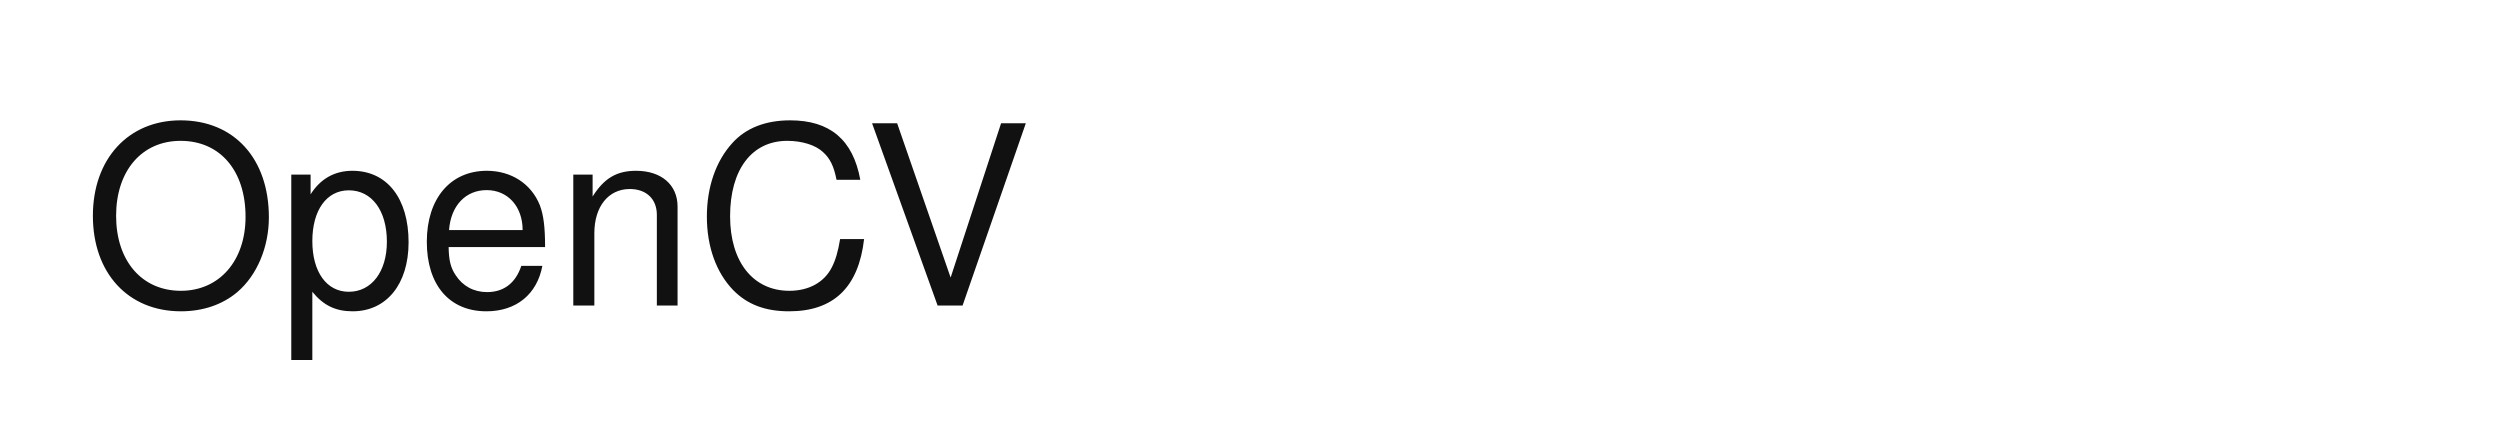
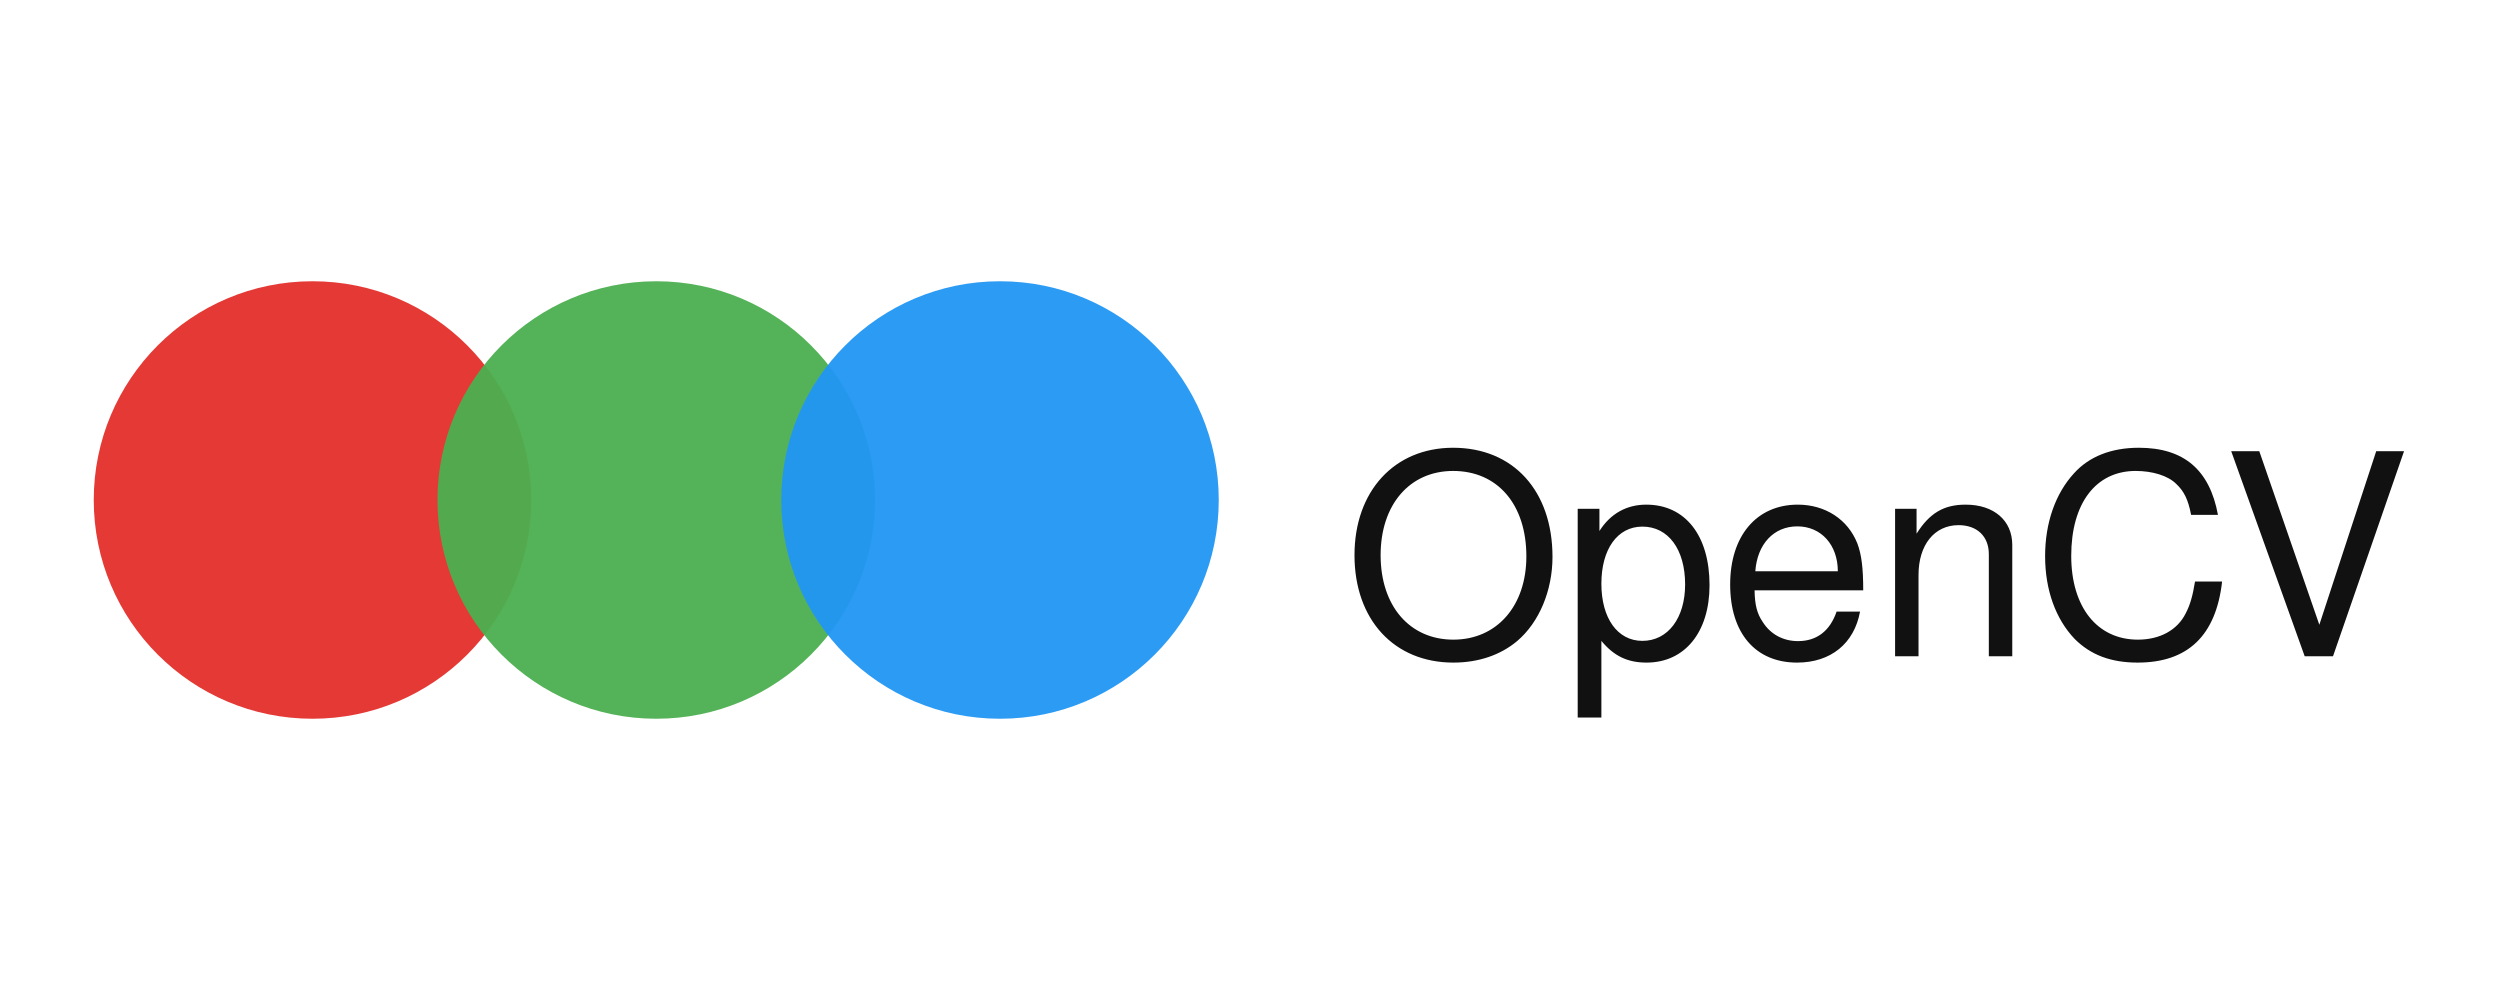
- <svg xmlns="http://www.w3.org/2000/svg" viewBox="0 0 360 64" width="360" height="64" role="img" aria-labelledby="title">
-   <rect width="100%" height="100%" fill="none" />
-   <text x="12" y="44" font-family="Helvetica, Arial, sans-serif" font-size="36" fill="#111">OpenCV</text>
+ <svg xmlns="http://www.w3.org/2000/svg" viewBox="0 0 160 64" width="160" height="64" role="img" aria-labelledby="opencvTitle">
+   <rect width="160" height="64" rx="8" fill="none" />
+   <g transform="translate(20,32)">
+     <circle cx="0" cy="0" r="14" fill="#E53935" opacity="1" />
+     <circle cx="22" cy="0" r="14" fill="#4CAF50" opacity="0.95" />
+     <circle cx="44" cy="0" r="14" fill="#2196F3" opacity="0.95" />
+   </g>
+   <text x="86" y="42" font-family="Helvetica, Arial, sans-serif" font-size="18" fill="#111">OpenCV</text>
</svg>
